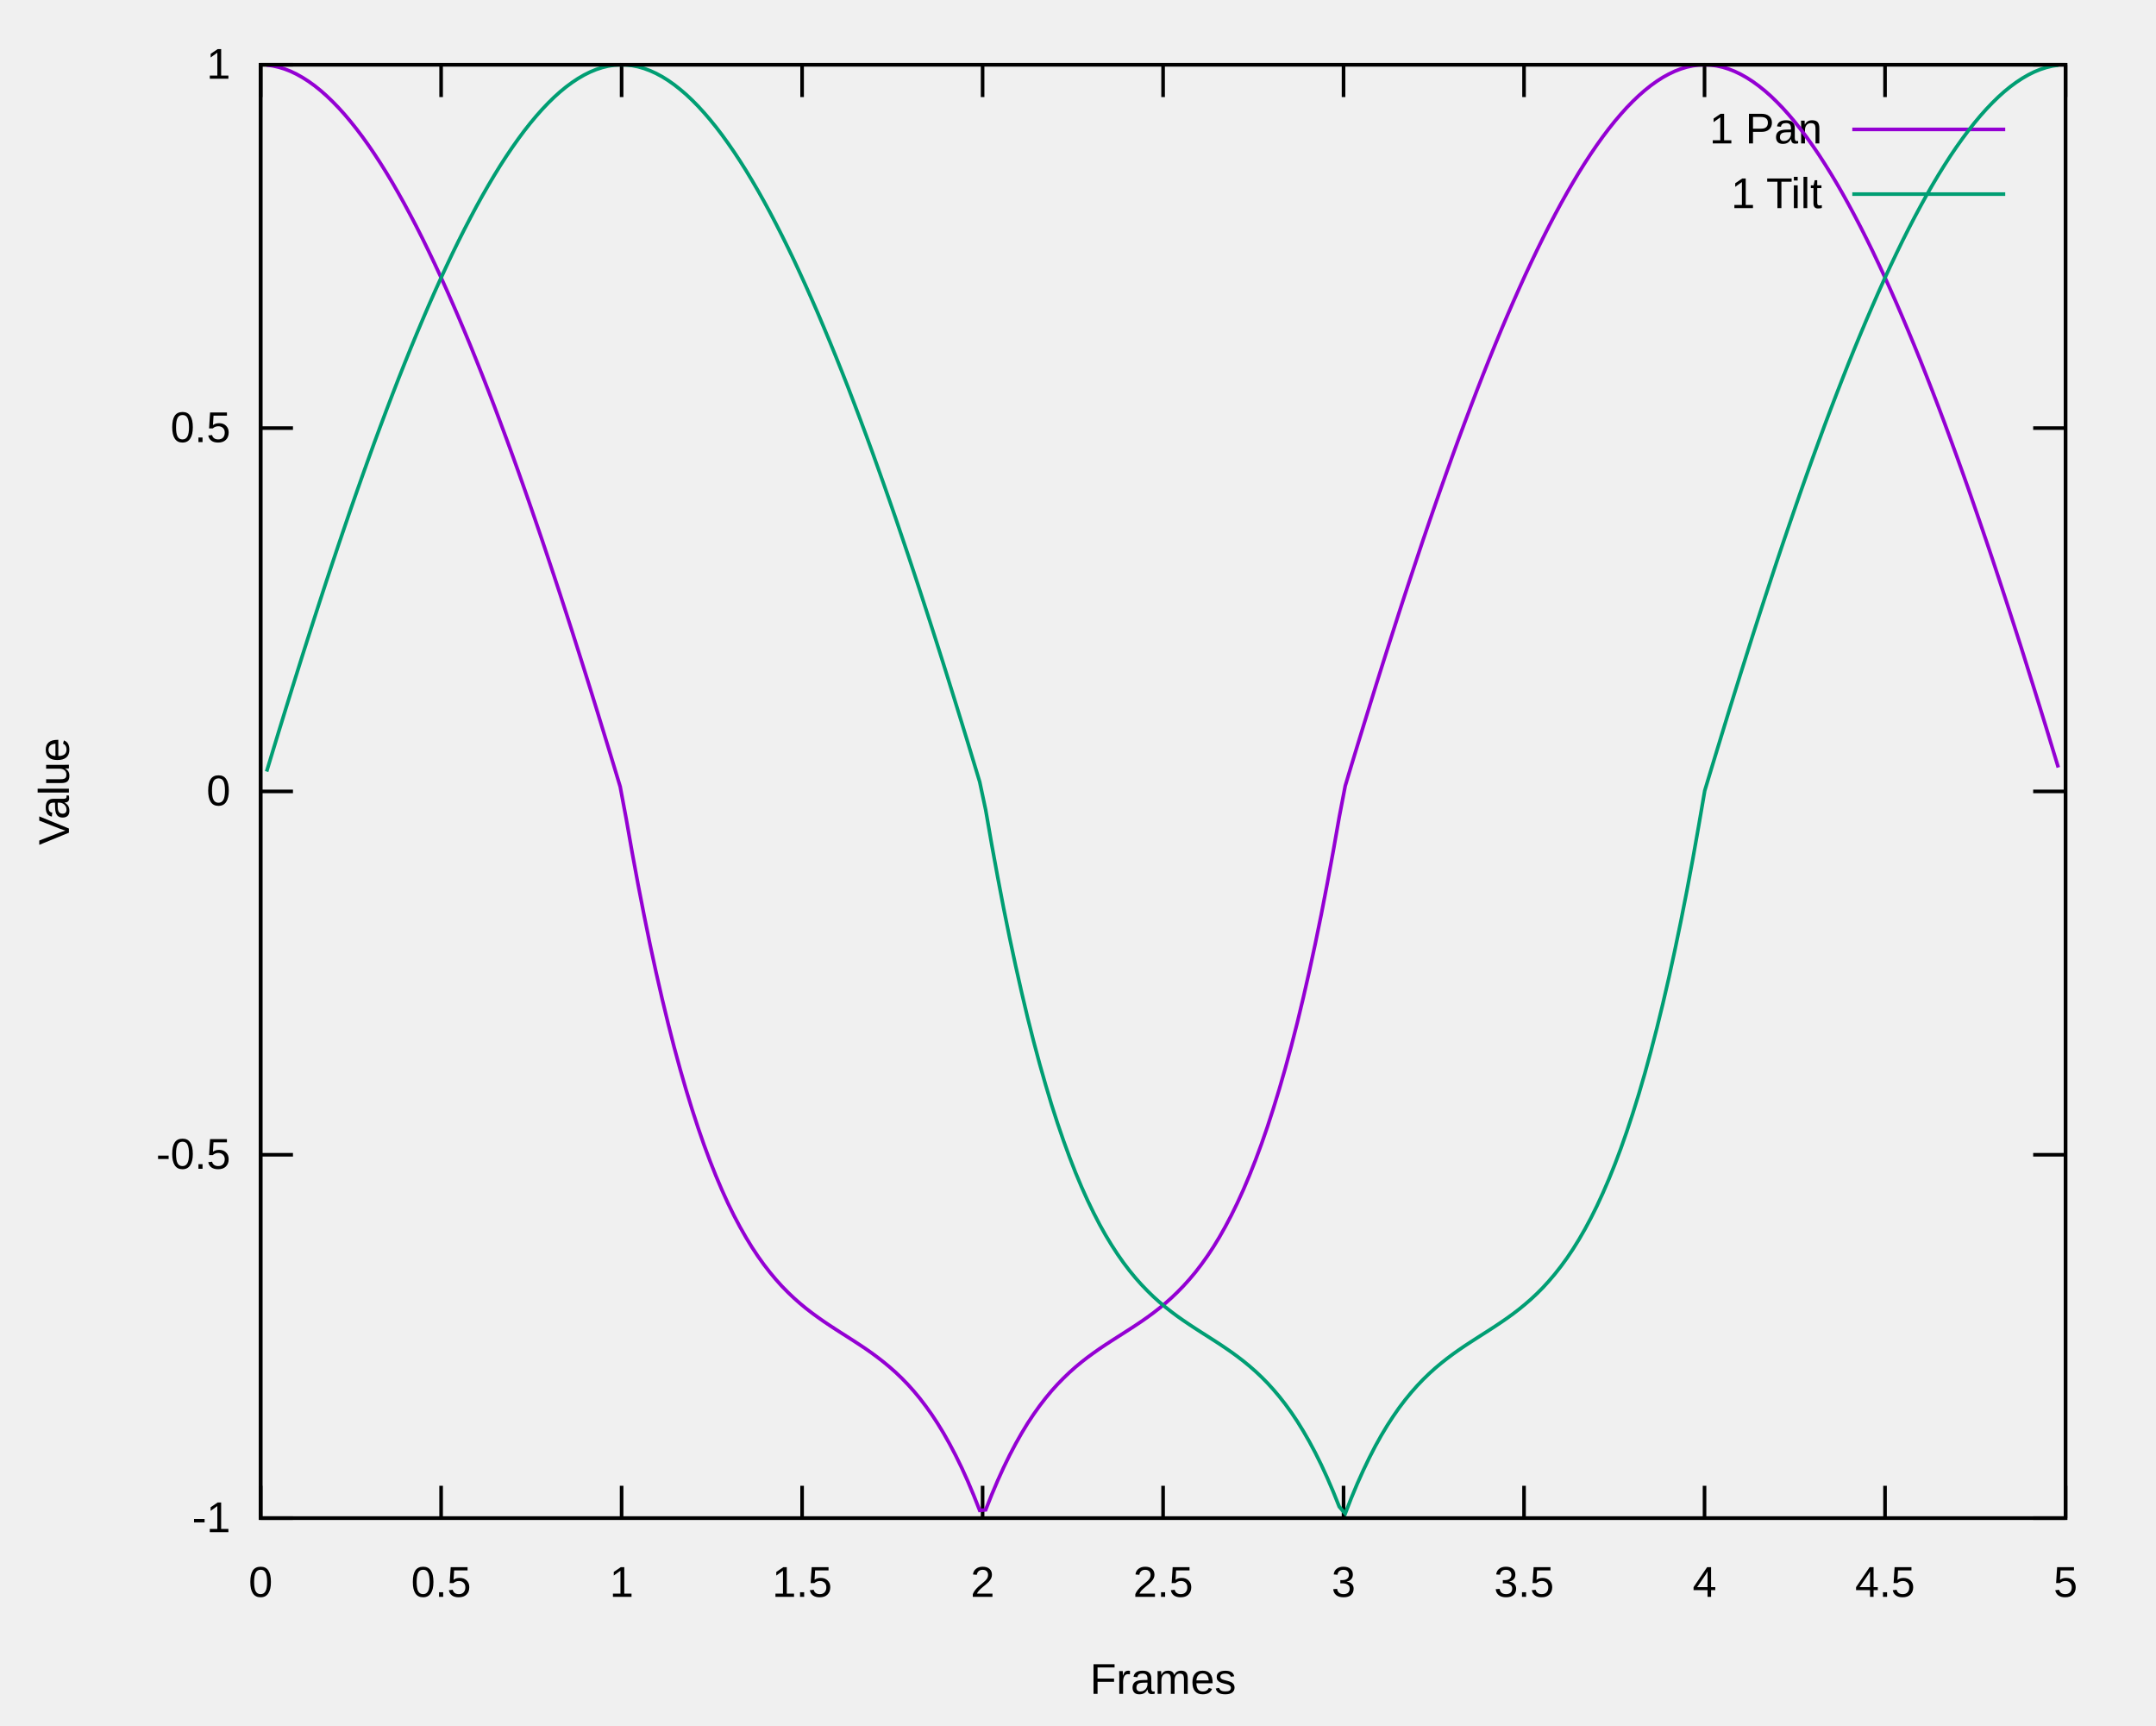
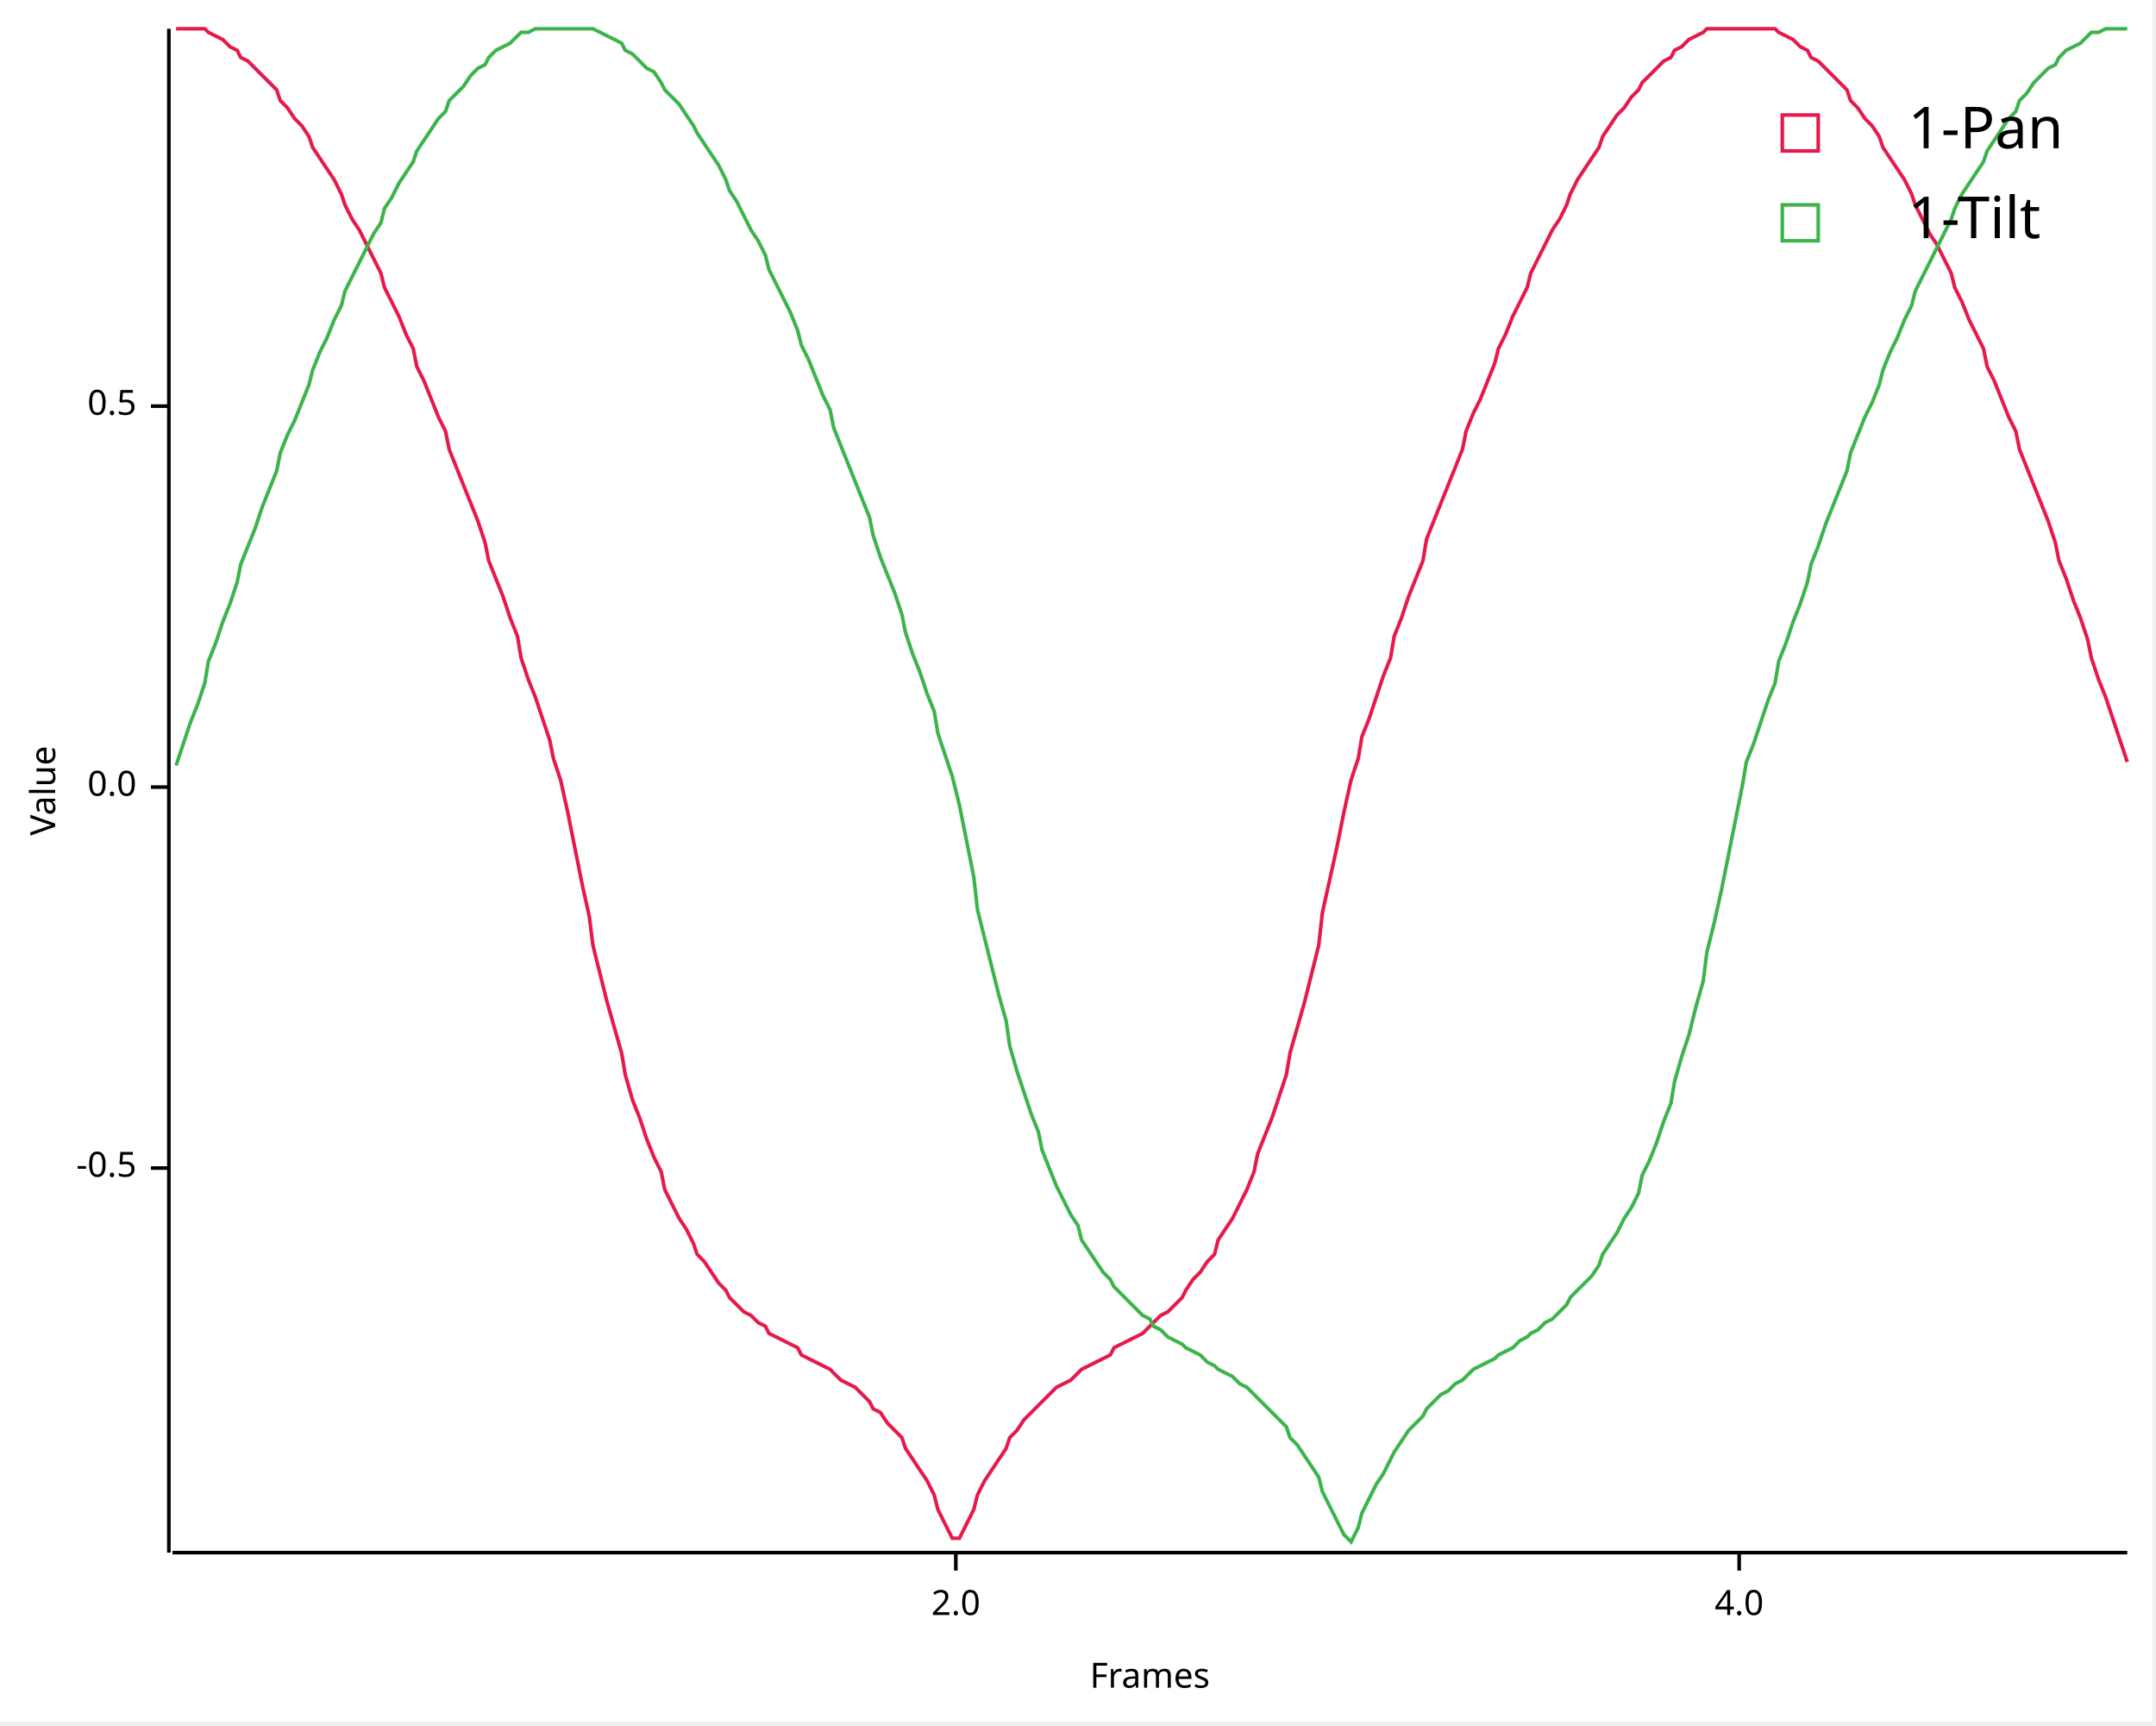
- <svg xmlns="http://www.w3.org/2000/svg" xmlns:xlink="http://www.w3.org/1999/xlink" width="600" height="480" viewBox="0 0 600 480">
-   <g id="gnuplot_canvas">
-     <rect x="0" y="0" width="600" height="480" fill="none" />
-     <defs>
-       <circle id="gpDot" r="0.5" stroke-width="0.5" stroke="currentColor" />
-       <path id="gpPt0" stroke-width="0.222" stroke="currentColor" d="M-1,0 h2 M0,-1 v2" />
-       <path id="gpPt1" stroke-width="0.222" stroke="currentColor" d="M-1,-1 L1,1 M1,-1 L-1,1" />
-       <path id="gpPt2" stroke-width="0.222" stroke="currentColor" d="M-1,0 L1,0 M0,-1 L0,1 M-1,-1 L1,1 M-1,1 L1,-1" />
-       <rect id="gpPt3" stroke-width="0.222" stroke="currentColor" x="-1" y="-1" width="2" height="2" />
-       <rect id="gpPt4" stroke-width="0.222" stroke="currentColor" fill="currentColor" x="-1" y="-1" width="2" height="2" />
-       <circle id="gpPt5" stroke-width="0.222" stroke="currentColor" cx="0" cy="0" r="1" />
-       <use xlink:href="#gpPt5" id="gpPt6" fill="currentColor" stroke="none" />
-       <path id="gpPt7" stroke-width="0.222" stroke="currentColor" d="M0,-1.33 L-1.33,0.67 L1.33,0.67 z" />
-       <use xlink:href="#gpPt7" id="gpPt8" fill="currentColor" stroke="none" />
-       <use xlink:href="#gpPt7" id="gpPt9" stroke="currentColor" transform="rotate(180)" />
-       <use xlink:href="#gpPt9" id="gpPt10" fill="currentColor" stroke="none" />
-       <use xlink:href="#gpPt3" id="gpPt11" stroke="currentColor" transform="rotate(45)" />
-       <use xlink:href="#gpPt11" id="gpPt12" fill="currentColor" stroke="none" />
-       <path id="gpPt13" stroke-width="0.222" stroke="currentColor" d="M0,1.330 L1.265,0.411 L0.782,-1.067 L-0.782,-1.076 L-1.265,0.411 z" />
-       <use xlink:href="#gpPt13" id="gpPt14" fill="currentColor" stroke="none" />
-       <filter id="textbox" filterUnits="objectBoundingBox" x="0" y="0" height="1" width="1">
-         <feFlood flood-color="white" flood-opacity="1" result="bgnd" />
-         <feComposite in="SourceGraphic" in2="bgnd" operator="atop" />
-       </filter>
-       <filter id="greybox" filterUnits="objectBoundingBox" x="0" y="0" height="1" width="1">
-         <feFlood flood-color="lightgrey" flood-opacity="1" result="grey" />
-         <feComposite in="SourceGraphic" in2="grey" operator="atop" />
-       </filter>
-     </defs>
-     <g fill="none" color="white" stroke="currentColor" stroke-width="1.00" stroke-linecap="butt" stroke-linejoin="miter">
- </g>
-     <g fill="none" color="black" stroke="currentColor" stroke-width="1.00" stroke-linecap="butt" stroke-linejoin="miter">
-       <path stroke="black" d="M72.53,422.40 L81.53,422.40 M574.82,422.40 L565.82,422.40  " />
-       <g transform="translate(64.14,426.30)" stroke="none" fill="black" font-family="Arial" font-size="12.00" text-anchor="end">
-         <text>
-           <tspan font-family="Arial">-1</tspan>
-         </text>
-       </g>
-     </g>
-     <g fill="none" color="black" stroke="currentColor" stroke-width="1.00" stroke-linecap="butt" stroke-linejoin="miter">
-       <path stroke="black" d="M72.53,321.30 L81.53,321.30 M574.82,321.30 L565.82,321.30  " />
-       <g transform="translate(64.14,325.20)" stroke="none" fill="black" font-family="Arial" font-size="12.00" text-anchor="end">
-         <text>
-           <tspan font-family="Arial">-0.5</tspan>
-         </text>
-       </g>
-     </g>
-     <g fill="none" color="black" stroke="currentColor" stroke-width="1.00" stroke-linecap="butt" stroke-linejoin="miter">
-       <path stroke="black" d="M72.53,220.20 L81.53,220.20 M574.82,220.20 L565.82,220.20  " />
-       <g transform="translate(64.14,224.10)" stroke="none" fill="black" font-family="Arial" font-size="12.00" text-anchor="end">
-         <text>
-           <tspan font-family="Arial"> 0</tspan>
-         </text>
-       </g>
-     </g>
-     <g fill="none" color="black" stroke="currentColor" stroke-width="1.00" stroke-linecap="butt" stroke-linejoin="miter">
-       <path stroke="black" d="M72.53,119.11 L81.53,119.11 M574.82,119.11 L565.82,119.11  " />
-       <g transform="translate(64.14,123.01)" stroke="none" fill="black" font-family="Arial" font-size="12.00" text-anchor="end">
-         <text>
-           <tspan font-family="Arial"> 0.5</tspan>
-         </text>
-       </g>
-     </g>
-     <g fill="none" color="black" stroke="currentColor" stroke-width="1.00" stroke-linecap="butt" stroke-linejoin="miter">
-       <path stroke="black" d="M72.53,18.01 L81.53,18.01 M574.82,18.01 L565.82,18.01  " />
-       <g transform="translate(64.14,21.91)" stroke="none" fill="black" font-family="Arial" font-size="12.00" text-anchor="end">
-         <text>
-           <tspan font-family="Arial"> 1</tspan>
-         </text>
-       </g>
-     </g>
-     <g fill="none" color="black" stroke="currentColor" stroke-width="1.00" stroke-linecap="butt" stroke-linejoin="miter">
-       <path stroke="black" d="M72.53,422.40 L72.53,413.40 M72.53,18.01 L72.53,27.01  " />
-       <g transform="translate(72.53,444.30)" stroke="none" fill="black" font-family="Arial" font-size="12.00" text-anchor="middle">
-         <text>
-           <tspan font-family="Arial"> 0</tspan>
-         </text>
-       </g>
-     </g>
-     <g fill="none" color="black" stroke="currentColor" stroke-width="1.00" stroke-linecap="butt" stroke-linejoin="miter">
-       <path stroke="black" d="M122.76,422.40 L122.76,413.40 M122.76,18.01 L122.76,27.01  " />
-       <g transform="translate(122.76,444.30)" stroke="none" fill="black" font-family="Arial" font-size="12.00" text-anchor="middle">
-         <text>
-           <tspan font-family="Arial"> 0.5</tspan>
-         </text>
-       </g>
-     </g>
-     <g fill="none" color="black" stroke="currentColor" stroke-width="1.00" stroke-linecap="butt" stroke-linejoin="miter">
-       <path stroke="black" d="M172.99,422.40 L172.99,413.40 M172.99,18.01 L172.99,27.01  " />
-       <g transform="translate(172.99,444.30)" stroke="none" fill="black" font-family="Arial" font-size="12.00" text-anchor="middle">
-         <text>
-           <tspan font-family="Arial"> 1</tspan>
-         </text>
-       </g>
-     </g>
-     <g fill="none" color="black" stroke="currentColor" stroke-width="1.00" stroke-linecap="butt" stroke-linejoin="miter">
-       <path stroke="black" d="M223.22,422.40 L223.22,413.40 M223.22,18.01 L223.22,27.01  " />
-       <g transform="translate(223.22,444.30)" stroke="none" fill="black" font-family="Arial" font-size="12.00" text-anchor="middle">
-         <text>
-           <tspan font-family="Arial"> 1.5</tspan>
-         </text>
-       </g>
-     </g>
-     <g fill="none" color="black" stroke="currentColor" stroke-width="1.00" stroke-linecap="butt" stroke-linejoin="miter">
-       <path stroke="black" d="M273.45,422.40 L273.45,413.40 M273.45,18.01 L273.45,27.01  " />
-       <g transform="translate(273.45,444.30)" stroke="none" fill="black" font-family="Arial" font-size="12.00" text-anchor="middle">
-         <text>
-           <tspan font-family="Arial"> 2</tspan>
-         </text>
-       </g>
-     </g>
-     <g fill="none" color="black" stroke="currentColor" stroke-width="1.00" stroke-linecap="butt" stroke-linejoin="miter">
-       <path stroke="black" d="M323.68,422.40 L323.68,413.40 M323.68,18.01 L323.68,27.01  " />
-       <g transform="translate(323.68,444.30)" stroke="none" fill="black" font-family="Arial" font-size="12.00" text-anchor="middle">
-         <text>
-           <tspan font-family="Arial"> 2.5</tspan>
-         </text>
-       </g>
-     </g>
-     <g fill="none" color="black" stroke="currentColor" stroke-width="1.00" stroke-linecap="butt" stroke-linejoin="miter">
-       <path stroke="black" d="M373.90,422.40 L373.90,413.40 M373.90,18.01 L373.90,27.01  " />
-       <g transform="translate(373.90,444.30)" stroke="none" fill="black" font-family="Arial" font-size="12.00" text-anchor="middle">
-         <text>
-           <tspan font-family="Arial"> 3</tspan>
-         </text>
-       </g>
-     </g>
-     <g fill="none" color="black" stroke="currentColor" stroke-width="1.00" stroke-linecap="butt" stroke-linejoin="miter">
-       <path stroke="black" d="M424.13,422.40 L424.13,413.40 M424.13,18.01 L424.13,27.01  " />
-       <g transform="translate(424.13,444.30)" stroke="none" fill="black" font-family="Arial" font-size="12.00" text-anchor="middle">
-         <text>
-           <tspan font-family="Arial"> 3.5</tspan>
-         </text>
-       </g>
-     </g>
-     <g fill="none" color="black" stroke="currentColor" stroke-width="1.00" stroke-linecap="butt" stroke-linejoin="miter">
-       <path stroke="black" d="M474.36,422.40 L474.36,413.40 M474.36,18.01 L474.36,27.01  " />
-       <g transform="translate(474.36,444.30)" stroke="none" fill="black" font-family="Arial" font-size="12.00" text-anchor="middle">
-         <text>
-           <tspan font-family="Arial"> 4</tspan>
-         </text>
-       </g>
-     </g>
-     <g fill="none" color="black" stroke="currentColor" stroke-width="1.00" stroke-linecap="butt" stroke-linejoin="miter">
-       <path stroke="black" d="M524.59,422.40 L524.59,413.40 M524.59,18.01 L524.59,27.01  " />
-       <g transform="translate(524.59,444.30)" stroke="none" fill="black" font-family="Arial" font-size="12.00" text-anchor="middle">
-         <text>
-           <tspan font-family="Arial"> 4.5</tspan>
-         </text>
-       </g>
-     </g>
-     <g fill="none" color="black" stroke="currentColor" stroke-width="1.00" stroke-linecap="butt" stroke-linejoin="miter">
-       <path stroke="black" d="M574.82,422.40 L574.82,413.40 M574.82,18.01 L574.82,27.01  " />
-       <g transform="translate(574.82,444.30)" stroke="none" fill="black" font-family="Arial" font-size="12.00" text-anchor="middle">
-         <text>
-           <tspan font-family="Arial"> 5</tspan>
-         </text>
-       </g>
-     </g>
-     <g fill="none" color="black" stroke="currentColor" stroke-width="1.00" stroke-linecap="butt" stroke-linejoin="miter">
- </g>
-     <g fill="none" color="black" stroke="currentColor" stroke-width="1.00" stroke-linecap="butt" stroke-linejoin="miter">
-       <path stroke="black" d="M72.53,18.01 L72.53,422.40 L574.82,422.40 L574.82,18.01 L72.53,18.01 Z  " />
-     </g>
-     <g fill="none" color="black" stroke="currentColor" stroke-width="1.00" stroke-linecap="butt" stroke-linejoin="miter">
-       <g transform="translate(19.18,220.21) rotate(270)" stroke="none" fill="black" font-family="Arial" font-size="12.00" text-anchor="middle">
-         <text>
-           <tspan font-family="Arial">Value</tspan>
-         </text>
-       </g>
-     </g>
-     <g fill="none" color="black" stroke="currentColor" stroke-width="1.00" stroke-linecap="butt" stroke-linejoin="miter">
-       <g transform="translate(323.67,471.30)" stroke="none" fill="black" font-family="Arial" font-size="12.00" text-anchor="middle">
-         <text>
-           <tspan font-family="Arial">Frames</tspan>
-         </text>
-       </g>
-     </g>
-     <g fill="none" color="black" stroke="currentColor" stroke-width="1.00" stroke-linecap="butt" stroke-linejoin="miter">
- </g>
-     <g id="gnuplot_plot_1">
-       <g fill="none" color="black" stroke="currentColor" stroke-width="1.00" stroke-linecap="butt" stroke-linejoin="miter">
-         <g transform="translate(507.09,39.91)" stroke="none" fill="black" font-family="Arial" font-size="12.00" text-anchor="end">
-           <text>
-             <tspan font-family="Arial">1 Pan</tspan>
-           </text>
-         </g>
-       </g>
-       <g fill="none" color="black" stroke="currentColor" stroke-width="1.00" stroke-linecap="butt" stroke-linejoin="miter">
-         <path stroke="rgb(148,   0, 211)" d="M515.48,36.01 L558.04,36.01 M74.20,18.08 L75.87,18.31 L77.53,18.68 L79.20,19.19 L80.87,19.84 L82.54,20.64   L84.20,21.57 L85.87,22.64 L87.54,23.84 L89.21,25.18 L90.87,26.65 L92.54,28.25 L94.21,29.97 L95.88,31.82   L97.54,33.79 L99.21,35.88 L100.88,38.09 L102.55,40.42 L104.21,42.86 L105.88,45.42 L107.55,48.09 L109.22,50.87   L110.88,53.76 L112.55,56.75 L114.22,59.85 L115.89,63.04 L117.56,66.34 L119.22,69.74 L120.89,73.23 L122.56,76.82   L124.23,80.50 L125.89,84.27 L127.56,88.13 L129.23,92.08 L130.90,96.11 L132.56,100.22 L134.23,104.42 L135.90,108.69   L137.57,113.04 L139.23,117.47 L140.90,121.97 L142.57,126.54 L144.24,131.18 L145.90,135.89 L147.57,140.66 L149.24,145.50   L150.91,150.40 L152.57,155.36 L154.24,160.38 L155.91,165.45 L157.58,170.58 L159.25,175.76 L160.91,180.99 L162.58,186.27   L164.25,191.60 L165.92,196.97 L167.58,202.39 L169.25,207.84 L170.92,213.34 L172.59,218.87 L174.25,227.71 L175.92,237.18   L177.59,246.19 L179.26,254.75 L180.92,262.88 L182.59,270.58 L184.26,277.88 L185.93,284.77 L187.59,291.29 L189.26,297.43   L190.93,303.22 L192.60,308.67 L194.27,313.78 L195.93,318.57 L197.60,323.06 L199.27,327.26 L200.94,331.18 L202.60,334.83   L204.27,338.23 L205.94,341.39 L207.61,344.32 L209.27,347.04 L210.94,349.56 L212.61,351.89 L214.28,354.04 L215.94,356.03   L217.61,357.88 L219.28,359.58 L220.95,361.17 L222.61,362.64 L224.28,364.02 L225.95,365.31 L227.62,366.53 L229.28,367.70   L230.95,368.82 L232.62,369.91 L234.29,370.98 L235.96,372.04 L237.62,373.11 L239.29,374.20 L240.96,375.32 L242.63,376.49   L244.29,377.72 L245.96,379.02 L247.63,380.41 L249.30,381.89 L250.96,383.48 L252.63,385.20 L254.30,387.06 L255.97,389.07   L257.63,391.24 L259.30,393.58 L260.97,396.12 L262.64,398.86 L264.30,401.81 L265.97,404.99 L267.64,408.41 L269.31,412.09   L270.97,416.04 L272.64,420.26 L274.31,420.10 L275.98,415.89 L277.65,411.95 L279.31,408.29 L280.98,404.87 L282.65,401.70   L284.32,398.75 L285.98,396.02 L287.65,393.50 L289.32,391.16 L290.99,388.99 L292.65,386.99 L294.32,385.14 L295.99,383.43   L297.66,381.83 L299.32,380.35 L300.99,378.97 L302.66,377.67 L304.33,376.45 L305.99,375.28 L307.66,374.16 L309.33,373.07   L311.00,372.00 L312.66,370.94 L314.33,369.87 L316.00,368.78 L317.67,367.66 L319.34,366.49 L321.00,365.27 L322.67,363.97   L324.34,362.59 L326.01,361.11 L327.67,359.52 L329.34,357.81 L331.01,355.96 L332.68,353.97 L334.34,351.81 L336.01,349.47   L337.68,346.95 L339.35,344.22 L341.01,341.28 L342.68,338.11 L344.35,334.70 L346.02,331.04 L347.68,327.11 L349.35,322.91   L351.02,318.41 L352.69,313.60 L354.35,308.48 L356.02,303.02 L357.69,297.22 L359.36,291.06 L361.03,284.53 L362.69,277.62   L364.36,270.31 L366.03,262.59 L367.70,254.45 L369.36,245.87 L371.03,236.85 L372.70,227.36 L374.37,218.67 L376.03,213.14   L377.70,207.64 L379.37,202.19 L381.04,196.78 L382.70,191.41 L384.37,186.08 L386.04,180.80 L387.71,175.58 L389.37,170.40   L391.04,165.27 L392.71,160.20 L394.38,155.18 L396.04,150.22 L397.71,145.33 L399.38,140.49 L401.05,135.72 L402.72,131.01   L404.38,126.37 L406.05,121.80 L407.72,117.31 L409.39,112.88 L411.05,108.54 L412.72,104.26 L414.39,100.07 L416.06,95.96   L417.72,91.93 L419.39,87.99 L421.06,84.13 L422.73,80.37 L424.39,76.69 L426.06,73.11 L427.73,69.62 L429.40,66.22   L431.06,62.93 L432.73,59.73 L434.40,56.64 L436.07,53.65 L437.74,50.77 L439.40,47.99 L441.07,45.33 L442.74,42.77   L444.41,40.33 L446.07,38.01 L447.74,35.80 L449.41,33.71 L451.08,31.75 L452.74,29.90 L454.41,28.19 L456.08,26.59   L457.75,25.13 L459.41,23.80 L461.08,22.60 L462.75,21.53 L464.42,20.61 L466.08,19.82 L467.75,19.17 L469.42,18.66   L471.09,18.30 L472.75,18.08 L474.42,18.01 L476.09,18.09 L477.76,18.32 L479.43,18.69 L481.09,19.21 L482.76,19.87   L484.43,20.67 L486.10,21.61 L487.76,22.68 L489.43,23.89 L491.10,25.23 L492.77,26.70 L494.43,28.31 L496.10,30.03   L497.77,31.89 L499.44,33.86 L501.10,35.96 L502.77,38.17 L504.44,40.51 L506.11,42.95 L507.77,45.52 L509.44,48.19   L511.11,50.97 L512.78,53.86 L514.44,56.86 L516.11,59.96 L517.78,63.16 L519.45,66.46 L521.12,69.86 L522.78,73.36   L524.45,76.95 L526.12,80.64 L527.79,84.41 L529.45,88.27 L531.12,92.22 L532.79,96.26 L534.46,100.37 L536.12,104.57   L537.79,108.85 L539.46,113.20 L541.13,117.63 L542.79,122.13 L544.46,126.71 L546.13,131.35 L547.80,136.06 L549.46,140.84   L551.13,145.68 L552.80,150.58 L554.47,155.54 L556.13,160.56 L557.80,165.64 L559.47,170.77 L561.14,175.95 L562.81,181.18   L564.47,186.47 L566.14,191.79 L567.81,197.17 L569.48,202.58 L571.14,208.04 L572.81,213.54  " />
-       </g>
-     </g>
-     <g id="gnuplot_plot_2">
-       <g fill="none" color="black" stroke="currentColor" stroke-width="1.00" stroke-linecap="butt" stroke-linejoin="miter">
-         <g transform="translate(507.09,57.91)" stroke="none" fill="black" font-family="Arial" font-size="12.00" text-anchor="end">
-           <text>
-             <tspan font-family="Arial">1 Tilt</tspan>
-           </text>
-         </g>
-       </g>
-       <g fill="none" color="black" stroke="currentColor" stroke-width="1.00" stroke-linecap="butt" stroke-linejoin="miter">
-         <path stroke="rgb(  0, 158, 115)" d="M515.48,54.01 L558.04,54.01 M74.20,214.67 L75.87,209.16 L77.53,203.70 L79.20,198.27 L80.87,192.89 L82.54,187.55   L84.20,182.26 L85.87,177.02 L87.54,171.83 L89.21,166.68 L90.87,161.60 L92.54,156.57 L94.21,151.59 L95.88,146.68   L97.54,141.82 L99.21,137.03 L100.88,132.31 L102.55,127.65 L104.21,123.06 L105.88,118.55 L107.55,114.10 L109.22,109.73   L110.88,105.44 L112.55,101.23 L114.22,97.09 L115.89,93.04 L117.56,89.07 L119.22,85.19 L120.89,81.40 L122.56,77.70   L124.23,74.09 L125.89,70.57 L127.56,67.15 L129.23,63.83 L130.90,60.61 L132.56,57.49 L134.23,54.47 L135.90,51.56   L137.57,48.75 L139.23,46.05 L140.90,43.47 L142.57,41.00 L144.24,38.64 L145.90,36.40 L147.57,34.28 L149.24,32.28   L150.91,30.40 L152.57,28.65 L154.24,27.02 L155.91,25.52 L157.58,24.15 L159.25,22.92 L160.91,21.82 L162.58,20.85   L164.25,20.02 L165.92,19.33 L167.58,18.79 L169.25,18.38 L170.92,18.12 L172.59,18.01 L174.25,18.05 L175.92,18.24   L177.59,18.57 L179.26,19.05 L180.92,19.67 L182.59,20.43 L184.26,21.33 L185.93,22.37 L187.59,23.54 L189.26,24.85   L190.93,26.28 L192.60,27.85 L194.27,29.54 L195.93,31.36 L197.60,33.30 L199.27,35.36 L200.94,37.55 L202.60,39.85   L204.27,42.26 L205.94,44.80 L207.61,47.44 L209.27,50.19 L210.94,53.05 L212.61,56.02 L214.28,59.09 L215.94,62.26   L217.61,65.54 L219.28,68.91 L220.95,72.38 L222.61,75.95 L224.28,79.61 L225.95,83.36 L227.62,87.19 L229.28,91.12   L230.95,95.13 L232.62,99.22 L234.29,103.40 L235.96,107.65 L237.62,111.99 L239.29,116.40 L240.96,120.88 L242.63,125.43   L244.29,130.06 L245.96,134.75 L247.63,139.51 L249.30,144.33 L250.96,149.22 L252.63,154.16 L254.30,159.17 L255.97,164.23   L257.63,169.34 L259.30,174.51 L260.97,179.73 L262.64,185.00 L264.30,190.31 L265.97,195.67 L267.64,201.08 L269.31,206.52   L270.97,212.01 L272.64,217.53 L274.31,225.36 L275.98,234.94 L277.65,244.06 L279.31,252.73 L280.98,260.96 L282.65,268.76   L284.32,276.15 L285.98,283.15 L287.65,289.75 L289.32,295.99 L290.99,301.86 L292.65,307.39 L294.32,312.58 L295.99,317.45   L297.66,322.01 L299.32,326.28 L300.99,330.26 L302.66,333.98 L304.33,337.43 L305.99,340.65 L307.66,343.64 L309.33,346.40   L311.00,348.97 L312.66,351.34 L314.33,353.54 L316.00,355.57 L317.67,357.45 L319.34,359.18 L321.00,360.80 L322.67,362.30   L324.34,363.70 L326.01,365.01 L327.67,366.25 L329.34,367.42 L331.01,368.55 L332.68,369.65 L334.34,370.72 L336.01,371.78   L337.68,372.85 L339.35,373.93 L341.01,375.05 L342.68,376.20 L344.35,377.42 L346.02,378.70 L347.68,380.06 L349.35,381.52   L351.02,383.09 L352.69,384.78 L354.35,386.60 L356.02,388.57 L357.69,390.70 L359.36,393.00 L361.03,395.49 L362.69,398.18   L364.36,401.08 L366.03,404.20 L367.70,407.57 L369.36,411.18 L371.03,415.06 L372.70,419.22 L374.37,421.16 L376.03,416.88   L377.70,412.88 L379.37,409.15 L381.04,405.67 L382.70,402.44 L384.37,399.44 L386.04,396.66 L387.71,394.09 L389.37,391.70   L391.04,389.50 L392.71,387.46 L394.38,385.57 L396.04,383.83 L397.71,382.21 L399.38,380.70 L401.05,379.30 L402.72,377.98   L404.38,376.74 L406.05,375.56 L407.72,374.42 L409.39,373.33 L411.05,372.26 L412.72,371.19 L414.39,370.13 L416.06,369.04   L417.72,367.93 L419.39,366.78 L421.06,365.57 L422.73,364.29 L424.39,362.93 L426.06,361.48 L427.73,359.92 L429.40,358.24   L431.06,356.42 L432.73,354.46 L434.40,352.34 L436.07,350.05 L437.74,347.57 L439.40,344.90 L441.07,342.01 L442.74,338.90   L444.41,335.55 L446.07,331.95 L447.74,328.09 L449.41,323.95 L451.08,319.52 L452.74,314.79 L454.41,309.74 L456.08,304.37   L457.75,298.65 L459.41,292.58 L461.08,286.14 L462.75,279.32 L464.42,272.11 L466.08,264.49 L467.75,256.45 L469.42,247.98   L471.09,239.06 L472.75,229.69 L474.42,220.00 L476.09,214.47 L477.76,208.96 L479.43,203.50 L481.09,198.08 L482.76,192.70   L484.43,187.36 L486.10,182.07 L487.76,176.83 L489.43,171.64 L491.10,166.50 L492.77,161.41 L494.43,156.38 L496.10,151.41   L497.77,146.50 L499.44,141.65 L501.10,136.86 L502.77,132.14 L504.44,127.48 L506.11,122.90 L507.77,118.38 L509.44,113.94   L511.11,109.58 L512.78,105.29 L514.44,101.07 L516.11,96.94 L517.78,92.90 L519.45,88.93 L521.12,85.06 L522.78,81.27   L524.45,77.57 L526.12,73.96 L527.79,70.45 L529.45,67.03 L531.12,63.71 L532.79,60.49 L534.46,57.38 L536.12,54.36   L537.79,51.45 L539.46,48.65 L541.13,45.96 L542.79,43.38 L544.46,40.91 L546.13,38.56 L547.80,36.32 L549.46,34.21   L551.13,32.21 L552.80,30.34 L554.47,28.59 L556.13,26.97 L557.80,25.47 L559.47,24.11 L561.14,22.88 L562.81,21.78   L564.47,20.82 L566.14,19.99 L567.81,19.31 L569.48,18.77 L571.14,18.37 L572.81,18.12  " />
-       </g>
-     </g>
-     <g fill="none" color="white" stroke="rgb(  0, 158, 115)" stroke-width="2.00" stroke-linecap="butt" stroke-linejoin="miter">
- </g>
-     <g fill="none" color="black" stroke="currentColor" stroke-width="2.00" stroke-linecap="butt" stroke-linejoin="miter">
- </g>
-     <g fill="none" color="black" stroke="black" stroke-width="1.00" stroke-linecap="butt" stroke-linejoin="miter">
- </g>
-     <g fill="none" color="black" stroke="currentColor" stroke-width="1.00" stroke-linecap="butt" stroke-linejoin="miter">
-       <path stroke="black" d="M72.53,18.01 L72.53,422.40 L574.82,422.40 L574.82,18.01 L72.53,18.01 Z  " />
-     </g>
-     <g fill="none" color="black" stroke="currentColor" stroke-width="1.00" stroke-linecap="butt" stroke-linejoin="miter">
- </g>
-   </g>
+ <svg xmlns="http://www.w3.org/2000/svg" width="600" height="480" viewBox="0 0 600 480">
+   <rect x="0" y="0" width="599" height="479" opacity="1" fill="#FFFFFF" stroke="none" />
+   <text x="8" y="220" dy="0.76em" text-anchor="middle" font-family="sans-serif" font-size="9.677" opacity="1" fill="#000000" transform="rotate(270, 8, 220)">
+ Value
+ </text>
+   <text x="320" y="472" dy="-0.5ex" text-anchor="middle" font-family="sans-serif" font-size="9.677" opacity="1" fill="#000000">
+ Frames
+ </text>
+   <polyline fill="none" opacity="1" stroke="#000000" stroke-width="1" points="47,8 47,432 " />
+   <text x="38" y="325" dy="0.5ex" text-anchor="end" font-family="sans-serif" font-size="9.677" opacity="1" fill="#000000">
+ -0.5
+ </text>
+   <polyline fill="none" opacity="1" stroke="#000000" stroke-width="1" points="42,325 47,325 " />
+   <text x="38" y="219" dy="0.5ex" text-anchor="end" font-family="sans-serif" font-size="9.677" opacity="1" fill="#000000">
+ 0.0
+ </text>
+   <polyline fill="none" opacity="1" stroke="#000000" stroke-width="1" points="42,219 47,219 " />
+   <text x="38" y="113" dy="0.5ex" text-anchor="end" font-family="sans-serif" font-size="9.677" opacity="1" fill="#000000">
+ 0.5
+ </text>
+   <polyline fill="none" opacity="1" stroke="#000000" stroke-width="1" points="42,113 47,113 " />
+   <polyline fill="none" opacity="1" stroke="#000000" stroke-width="1" points="48,432 592,432 " />
+   <text x="266" y="442" dy="0.76em" text-anchor="middle" font-family="sans-serif" font-size="9.677" opacity="1" fill="#000000">
+ 2.0
+ </text>
+   <polyline fill="none" opacity="1" stroke="#000000" stroke-width="1" points="266,432 266,437 " />
+   <text x="484" y="442" dy="0.76em" text-anchor="middle" font-family="sans-serif" font-size="9.677" opacity="1" fill="#000000">
+ 4.0
+ </text>
+   <polyline fill="none" opacity="1" stroke="#000000" stroke-width="1" points="484,432 484,437 " />
+   <polyline fill="none" opacity="1" stroke="#E6194B" stroke-width="1" points="49,8 51,8 53,8 55,8 57,8 58,9 60,10 62,11 64,13 66,14 67,16 69,17 71,19 73,21 75,23 77,25 78,28 80,30 82,33 84,35 86,38 87,41 89,44 91,47 93,50 95,54 96,57 98,61 100,64 102,68 104,72 106,76 107,80 109,84 111,88 113,93 115,97 116,102 118,106 120,111 122,116 124,120 125,125 127,130 129,135 131,140 133,145 135,151 136,156 138,161 140,166 142,172 144,177 145,183 147,189 149,194 151,200 153,206 154,211 156,217 158,226 160,236 162,246 164,255 165,263 167,271 169,279 171,286 173,293 174,299 176,306 178,311 180,317 182,322 184,326 185,331 187,335 189,339 191,342 193,346 194,349 196,351 198,354 200,357 202,359 203,361 205,363 207,365 209,366 211,368 213,369 214,371 216,372 218,373 220,374 222,375 223,377 225,378 227,379 229,380 231,381 232,382 234,384 236,385 238,386 240,388 242,390 243,392 245,393 247,396 249,398 251,400 252,403 254,406 256,409 258,412 260,416 261,420 263,424 265,428 267,428 269,424 271,420 272,416 274,412 276,409 278,406 280,403 281,400 283,398 285,395 287,393 289,391 290,390 292,388 294,386 296,385 298,384 300,382 301,381 303,380 305,379 307,378 309,377 310,375 312,374 314,373 316,372 318,371 320,369 321,368 323,366 325,365 327,363 329,361 330,359 332,356 334,354 336,351 338,349 339,345 341,342 343,339 345,335 347,331 349,326 350,321 352,316 354,311 356,305 358,299 359,293 361,286 363,279 365,271 367,263 368,254 370,245 372,236 374,226 376,217 378,211 379,205 381,200 383,194 385,188 387,183 388,177 390,172 392,166 394,161 396,156 397,150 399,145 401,140 403,135 405,130 407,125 408,120 410,115 412,111 414,106 416,101 417,97 419,93 421,88 423,84 425,80 426,76 428,72 430,68 432,64 434,61 436,57 437,54 439,50 441,47 443,44 445,41 446,38 448,35 450,32 452,30 454,27 456,25 457,23 459,21 461,19 463,17 465,16 466,14 468,13 470,11 472,10 474,9 475,8 477,8 479,8 481,8 483,8 485,8 486,8 488,8 490,8 492,8 494,8 495,9 497,10 499,11 501,13 503,14 504,16 506,17 508,19 510,21 512,23 514,25 515,28 517,30 519,33 521,35 523,38 524,41 526,44 528,47 530,50 532,54 533,57 535,61 537,65 539,68 541,72 543,76 544,80 546,84 548,89 550,93 552,97 553,102 555,106 557,111 559,116 561,120 562,125 564,130 566,135 568,140 570,145 572,151 573,156 575,161 577,167 579,172 581,178 582,183 584,189 586,194 588,200 590,206 592,212 " />
+   <polyline fill="none" opacity="1" stroke="#3CB44B" stroke-width="1" points="49,213 51,207 53,201 55,196 57,190 58,184 60,179 62,173 64,168 66,162 67,157 69,152 71,147 73,141 75,136 77,131 78,126 80,121 82,117 84,112 86,107 87,103 89,98 91,94 93,89 95,85 96,81 98,77 100,73 102,69 104,65 106,62 107,58 109,55 111,51 113,48 115,45 116,42 118,39 120,36 122,33 124,31 125,28 127,26 129,24 131,21 133,19 135,18 136,16 138,14 140,13 142,12 144,10 145,9 147,9 149,8 151,8 153,8 154,8 156,8 158,8 160,8 162,8 164,8 165,8 167,9 169,10 171,11 173,12 174,14 176,15 178,17 180,19 182,20 184,23 185,25 187,27 189,29 191,32 193,35 194,37 196,40 198,43 200,46 202,50 203,53 205,56 207,60 209,64 211,67 213,71 214,75 216,79 218,83 220,87 222,92 223,96 225,100 227,105 229,110 231,114 232,119 234,124 236,129 238,134 240,139 242,144 243,149 245,155 247,160 249,165 251,171 252,176 254,182 256,187 258,193 260,198 261,204 263,210 265,216 267,224 269,234 271,244 272,253 274,261 276,269 278,277 280,284 281,291 283,298 285,304 287,310 289,315 290,320 292,325 294,330 296,334 298,338 300,341 301,345 303,348 305,351 307,354 309,356 310,358 312,360 314,362 316,364 318,366 320,367 321,369 323,370 325,372 327,373 329,374 330,375 332,376 334,377 336,379 338,380 339,381 341,382 343,383 345,385 347,386 349,388 350,389 352,391 354,393 356,395 358,397 359,400 361,402 363,405 365,408 367,411 368,415 370,419 372,423 374,427 376,429 378,425 379,421 381,417 383,413 385,410 387,406 388,404 390,401 392,398 394,396 396,394 397,392 399,390 401,388 403,387 405,385 407,384 408,383 410,381 412,380 414,379 416,378 417,377 419,376 421,375 423,373 425,372 426,371 428,370 430,368 432,367 434,365 436,363 437,361 439,359 441,357 443,355 445,352 446,349 448,346 450,343 452,339 454,336 456,332 457,327 459,323 461,318 463,312 465,307 466,301 468,294 470,288 472,280 474,273 475,265 477,257 479,248 481,238 483,228 485,218 486,212 488,207 490,201 492,195 494,190 495,184 497,179 499,173 501,168 503,162 504,157 506,152 508,146 510,141 512,136 514,131 515,126 517,121 519,116 521,112 523,107 524,103 526,98 528,94 530,89 532,85 533,81 535,77 537,73 539,69 541,65 543,61 544,58 546,54 548,51 550,48 552,45 553,42 555,39 557,36 559,33 561,31 562,28 564,26 566,23 568,21 570,19 572,18 573,16 575,14 577,13 579,12 581,10 582,9 584,9 586,8 588,8 590,8 592,8 " />
+   <text x="531" y="29" dy="0.76em" text-anchor="start" font-family="Calibri" font-size="16.129" opacity="1" fill="#000000">
+ 1-Pan
+ </text>
+   <text x="531" y="54" dy="0.76em" text-anchor="start" font-family="Calibri" font-size="16.129" opacity="1" fill="#000000">
+ 1-Tilt
+ </text>
+   <rect x="496" y="32" width="10" height="10" opacity="1" fill="none" stroke="#E6194B" />
+   <rect x="496" y="57" width="10" height="10" opacity="1" fill="none" stroke="#3CB44B" />
</svg>
